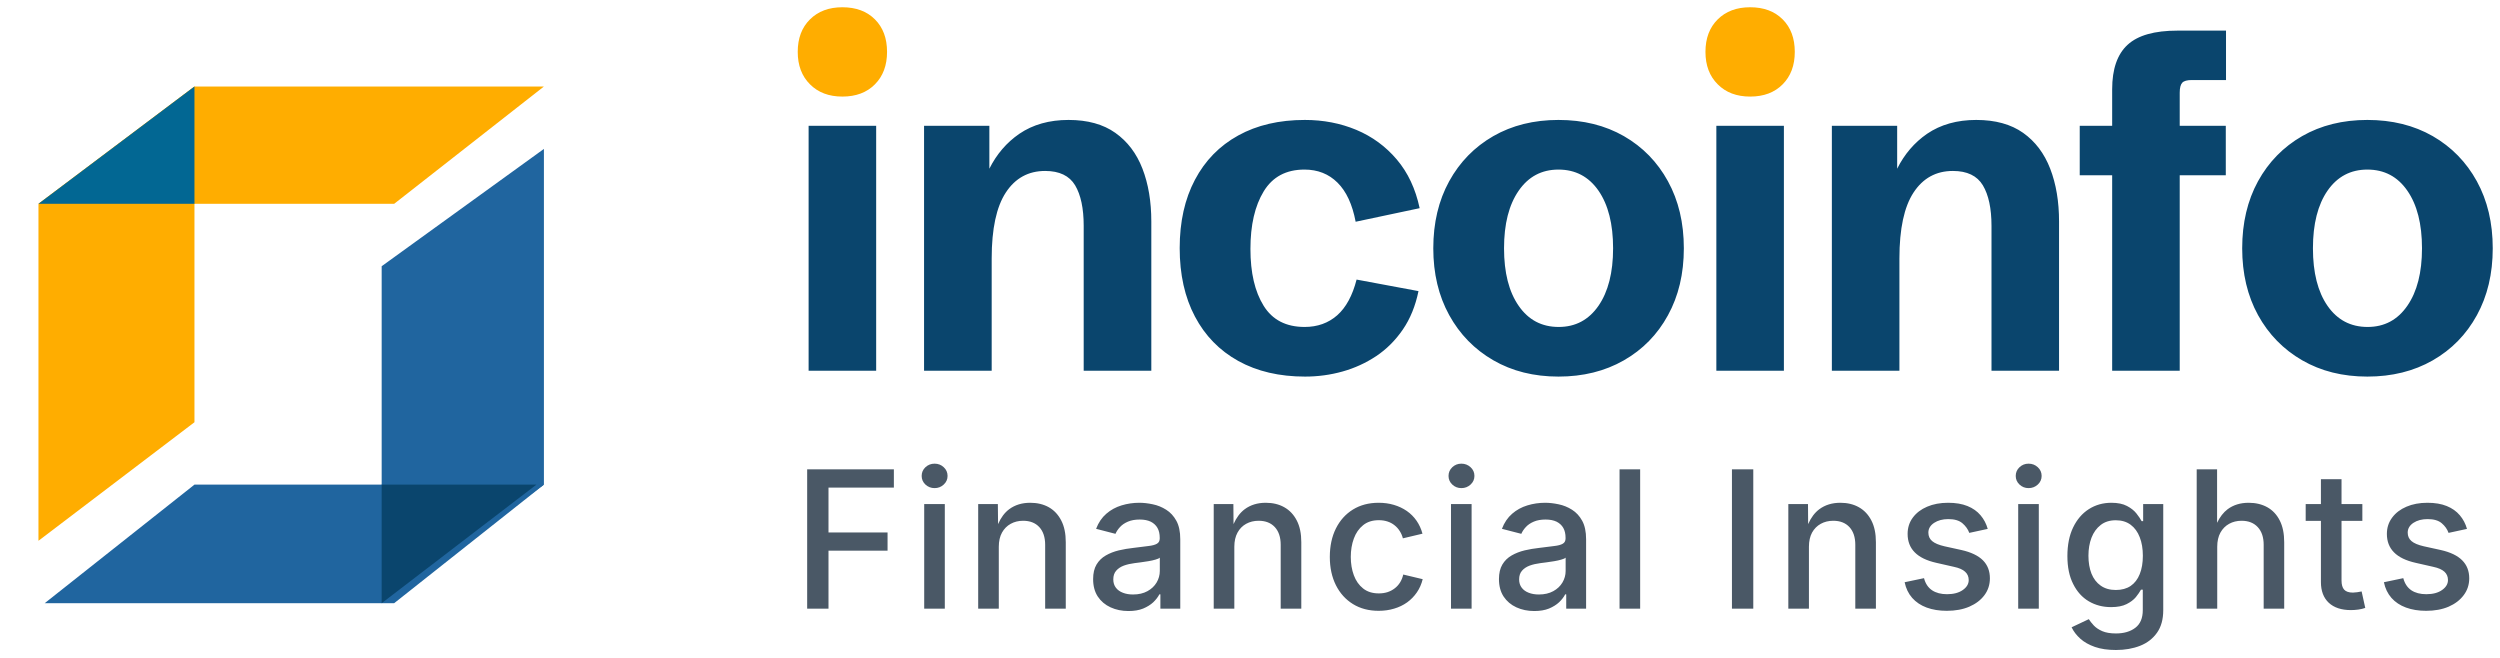
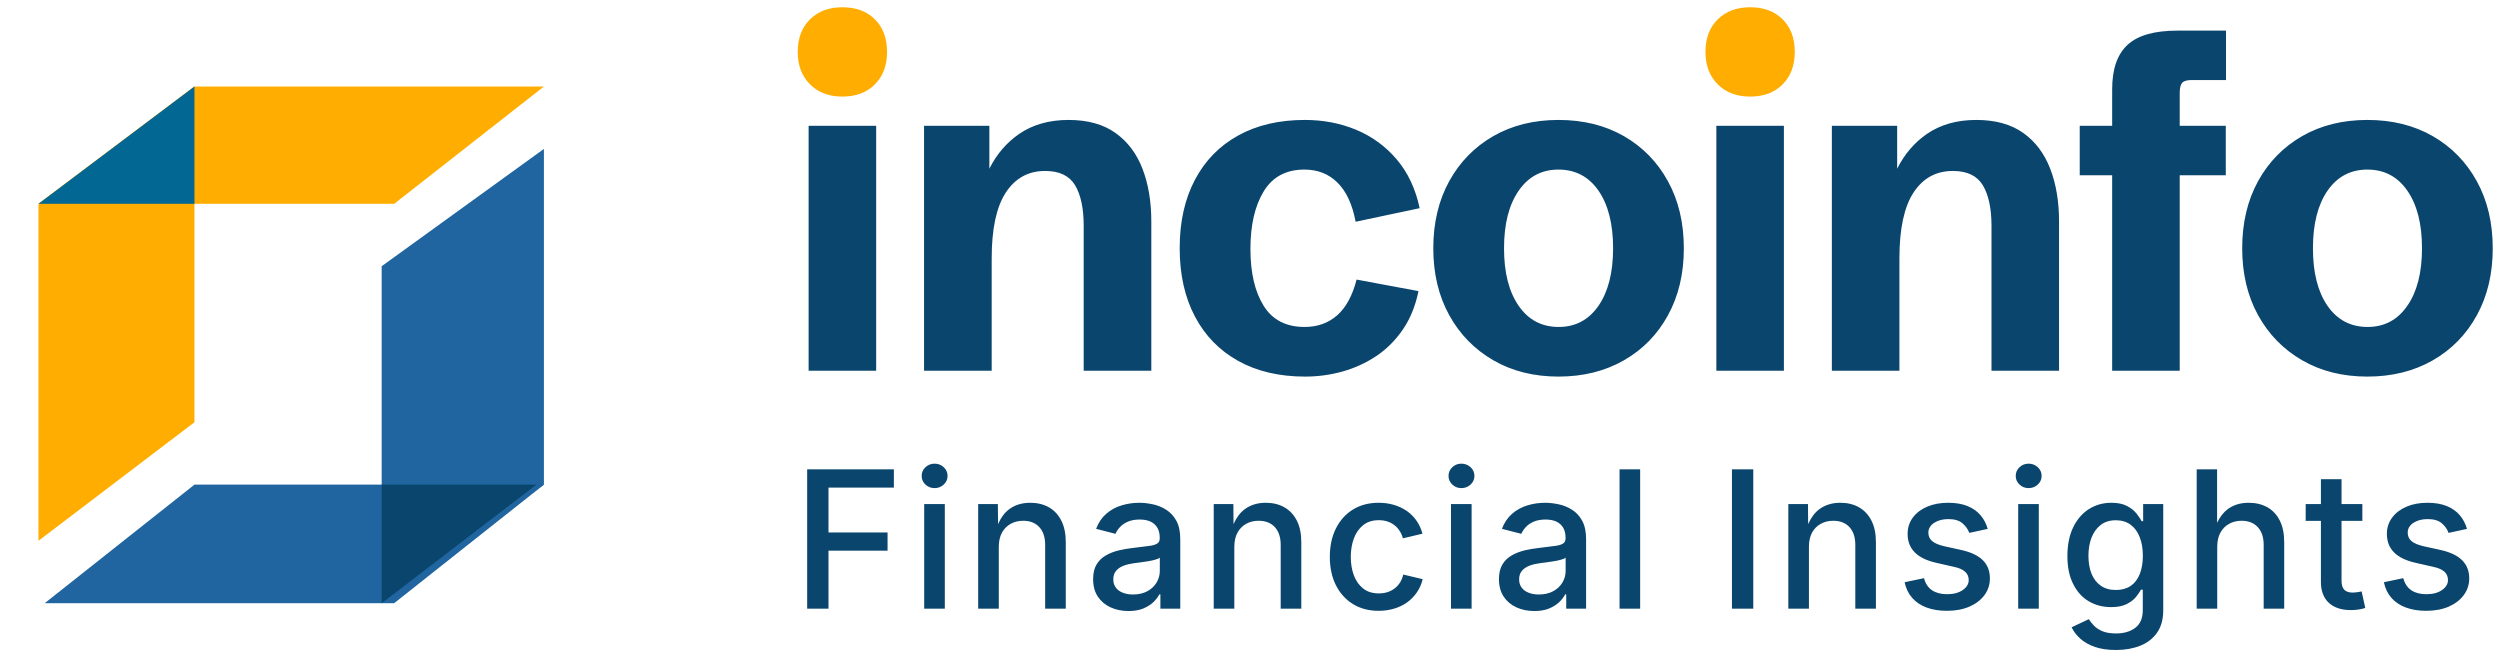
<svg xmlns="http://www.w3.org/2000/svg" viewBox="-1 -2.29 344.54 90.58" width="344.54" height="90.58" role="img" aria-labelledby="logo-title">
  <g transform="scale(1.72)">
    <path fill="#FFAD00" d="M2.5 15 15 5.6v26.9L2.5 42z" />
    <path fill="#FFAD00" d="M2.5 15 15 5.6h28L31 15z" />
    <path fill="#026793" d="M2.5 15 15 5.6V15z" />
    <path fill="#20659F" d="M30 20 43 10.6v26.9L30 47z" />
    <path fill="#20659F" d="M3 47l12-9.5h28L31 47z" />
    <path fill="#0A456D" d="M30 37.5h12.4L30 47z" />
  </g>
  <path fill="#0A456D" d="M119.75 48.80L110.44 48.80L110.44 15.05L119.75 15.05M135.67 48.80L126.35 48.80L126.35 15.05L135.35 15.05L135.35 20.96Q136.85 17.96 139.48 16.15Q142.29 14.24 146.26 14.24Q150.20 14.24 152.71 16.02Q155.23 17.80 156.45 20.96Q157.67 24.11 157.67 28.24L157.67 48.80L148.35 48.80L148.35 28.83Q148.35 25.24 147.17 23.25Q145.98 21.27 143.04 21.27Q139.57 21.27 137.62 24.24Q135.67 27.21 135.67 33.33M178.86 49.61Q173.55 49.61 169.66 47.46Q165.77 45.30 163.68 41.33Q161.58 37.36 161.58 31.90Q161.58 26.46 163.68 22.49Q165.77 18.52 169.65 16.38Q173.52 14.24 178.83 14.24Q182.65 14.24 185.93 15.61Q189.21 16.99 191.50 19.69Q193.80 22.40 194.65 26.40L185.83 28.27Q185.15 24.68 183.33 22.88Q181.52 21.08 178.77 21.08Q174.99 21.08 173.16 24.08Q171.33 27.08 171.33 32.02Q171.33 36.93 173.15 39.85Q174.96 42.77 178.80 42.77Q181.46 42.77 183.29 41.16Q185.11 39.55 185.96 36.24L194.49 37.83Q193.86 40.90 192.33 43.13Q190.80 45.36 188.66 46.79Q186.52 48.21 184.02 48.91Q181.52 49.61 178.86 49.61M213.78 49.61Q208.69 49.61 204.80 47.36Q200.91 45.11 198.72 41.13Q196.53 37.15 196.53 31.93Q196.53 26.68 198.72 22.69Q200.91 18.71 204.80 16.47Q208.69 14.24 213.78 14.24Q218.91 14.24 222.80 16.47Q226.69 18.71 228.87 22.69Q231.06 26.68 231.06 31.93Q231.06 37.18 228.87 41.16Q226.69 45.15 222.78 47.38Q218.87 49.61 213.78 49.61M213.81 42.77Q217.28 42.77 219.30 39.85Q221.31 36.93 221.31 31.93Q221.31 26.90 219.30 23.99Q217.28 21.08 213.78 21.08Q210.31 21.08 208.30 23.99Q206.28 26.90 206.28 31.93Q206.28 36.96 208.30 39.86Q210.31 42.77 213.81 42.77M244.85 48.80L235.54 48.80L235.54 15.05L244.85 15.05M260.77 48.80L251.46 48.80L251.46 15.05L260.46 15.05L260.46 20.96Q261.96 17.96 264.58 16.15Q267.39 14.24 271.36 14.24Q275.30 14.24 277.82 16.02Q280.33 17.80 281.55 20.96Q282.77 24.11 282.77 28.24L282.77 48.80L273.46 48.80L273.46 28.83Q273.46 25.24 272.27 23.25Q271.08 21.27 268.14 21.27Q264.67 21.27 262.72 24.24Q260.77 27.21 260.77 33.33M299.40 48.80L290.09 48.80L290.09 21.86L285.62 21.86L285.62 15.05L290.09 15.05L290.09 10.02Q290.09 5.83 292.22 3.88Q294.34 1.93 299.09 1.93L305.78 1.93L305.78 8.74L301.06 8.74Q300.09 8.74 299.75 9.11Q299.40 9.49 299.40 10.49L299.40 15.05L305.75 15.05L305.75 21.86L299.40 21.86M325.26 49.61Q320.16 49.61 316.27 47.36Q312.38 45.11 310.19 41.13Q308.01 37.15 308.01 31.93Q308.01 26.68 310.19 22.69Q312.38 18.71 316.27 16.47Q320.16 14.24 325.26 14.24Q330.38 14.24 334.27 16.47Q338.16 18.71 340.35 22.69Q342.54 26.68 342.54 31.93Q342.54 37.18 340.35 41.16Q338.16 45.15 334.26 47.38Q330.35 49.61 325.26 49.61M325.29 42.77Q328.76 42.77 330.77 39.85Q332.79 36.93 332.79 31.93Q332.79 26.90 330.77 23.99Q328.76 21.08 325.26 21.08Q321.79 21.08 319.77 23.99Q317.76 26.90 317.76 31.93Q317.76 36.96 319.77 39.86Q321.79 42.77 325.29 42.77" />
  <path fill="#ffad00" d="M115.09 11.02Q112.31 11.02 110.63 9.33Q108.94 7.65 108.94 4.86Q108.94 2.05 110.63 0.38Q112.31-1.29 115.09-1.29Q117.91-1.29 119.58 0.38Q121.25 2.05 121.25 4.86Q121.25 7.65 119.58 9.33Q117.91 11.02 115.09 11.02M240.20 11.02Q237.41 11.02 235.73 9.33Q234.04 7.65 234.04 4.86Q234.04 2.05 235.73 0.38Q237.41-1.29 240.20-1.29Q243.01-1.29 244.68 0.38Q246.35 2.05 246.35 4.86Q246.35 7.65 244.68 9.33Q243.01 11.02 240.20 11.02" />
-   <path fill="#4A5866" d="M113.18 81.59L110.24 81.59L110.24 62.39L122.19 62.39L122.19 64.91L113.18 64.91L113.18 71.09L121.32 71.09L121.32 73.60L113.18 73.60M129.21 81.59L126.37 81.59L126.37 67.18L129.21 67.18L129.21 81.59M127.80 64.98Q127.07 64.98 126.54 64.49Q126.02 64 126.02 63.30Q126.02 62.59 126.54 62.10Q127.07 61.61 127.80 61.61Q128.54 61.61 129.06 62.10Q129.59 62.59 129.59 63.30Q129.59 64 129.06 64.49Q128.54 64.98 127.80 64.98M136.65 73.06L136.65 81.59L133.81 81.59L133.81 67.18L136.52 67.18L136.55 69.94Q137.14 68.59 138.08 67.89Q139.28 67 140.98 67Q142.45 67 143.55 67.62Q144.64 68.24 145.26 69.45Q145.88 70.65 145.88 72.44L145.88 81.59L143.04 81.59L143.04 72.79Q143.04 71.23 142.23 70.35Q141.42 69.48 140 69.48Q139.05 69.48 138.29 69.90Q137.53 70.32 137.09 71.11Q136.65 71.91 136.65 73.06M154.52 81.92Q153.16 81.92 152.05 81.41Q150.94 80.90 150.29 79.92Q149.65 78.94 149.65 77.52Q149.65 76.30 150.12 75.51Q150.59 74.72 151.40 74.26Q152.20 73.80 153.19 73.56Q154.17 73.33 155.19 73.22Q156.47 73.06 157.27 72.96Q158.07 72.87 158.45 72.64Q158.83 72.42 158.83 71.91L158.83 71.84Q158.83 71.02 158.52 70.47Q158.21 69.92 157.60 69.61Q156.98 69.31 156.07 69.31Q155.13 69.31 154.45 69.60Q153.77 69.89 153.36 70.34Q152.94 70.79 152.73 71.28L150.06 70.59Q150.55 69.30 151.47 68.51Q152.38 67.72 153.57 67.36Q154.75 67 156.02 67Q156.89 67 157.87 67.21Q158.85 67.41 159.72 67.96Q160.58 68.50 161.12 69.48Q161.66 70.46 161.66 72.03L161.66 81.59L158.92 81.59L158.92 79.62L158.78 79.62Q158.49 80.18 157.94 80.71Q157.38 81.23 156.54 81.58Q155.70 81.92 154.52 81.92M155.15 79.64Q156.31 79.64 157.14 79.18Q157.96 78.73 158.40 77.99Q158.84 77.24 158.84 76.40L158.84 74.56Q158.69 74.71 158.25 74.83Q157.82 74.96 157.27 75.05Q156.71 75.15 156.20 75.21Q155.68 75.28 155.35 75.32Q154.55 75.42 153.88 75.66Q153.22 75.91 152.83 76.36Q152.43 76.81 152.43 77.56Q152.43 78.24 152.79 78.71Q153.14 79.17 153.75 79.40Q154.35 79.64 155.15 79.64M169.11 73.06L169.11 81.59L166.27 81.59L166.27 67.18L168.98 67.18L169 69.94Q169.60 68.59 170.54 67.89Q171.74 67 173.44 67Q174.91 67 176 67.62Q177.10 68.24 177.72 69.45Q178.34 70.65 178.34 72.44L178.34 81.59L175.50 81.59L175.50 72.79Q175.50 71.23 174.69 70.35Q173.88 69.48 172.46 69.48Q171.50 69.48 170.74 69.90Q169.98 70.32 169.55 71.11Q169.11 71.91 169.11 73.06M189 81.89Q186.97 81.89 185.46 80.96Q183.95 80.03 183.11 78.36Q182.27 76.68 182.27 74.47Q182.27 72.22 183.11 70.54Q183.95 68.86 185.46 67.93Q186.97 67 189 67Q190.12 67 191.10 67.29Q192.08 67.58 192.88 68.13Q193.67 68.68 194.22 69.47Q194.77 70.26 195.04 71.26L192.34 71.90Q192.20 71.35 191.90 70.89Q191.61 70.43 191.19 70.10Q190.77 69.76 190.22 69.58Q189.67 69.40 189.02 69.40Q187.71 69.40 186.86 70.09Q186 70.78 185.58 71.93Q185.16 73.07 185.16 74.47Q185.16 75.85 185.58 76.99Q186 78.13 186.86 78.81Q187.71 79.49 189.02 79.49Q189.69 79.49 190.24 79.31Q190.80 79.12 191.23 78.78Q191.67 78.44 191.97 77.95Q192.26 77.47 192.39 76.89L195.07 77.53Q194.82 78.55 194.26 79.36Q193.71 80.16 192.92 80.73Q192.12 81.30 191.13 81.59Q190.14 81.89 189 81.89M201.81 81.59L198.97 81.59L198.97 67.18L201.81 67.18L201.81 81.59M200.40 64.98Q199.67 64.98 199.15 64.49Q198.63 64 198.63 63.30Q198.63 62.59 199.15 62.10Q199.67 61.61 200.40 61.61Q201.14 61.61 201.67 62.10Q202.20 62.59 202.20 63.30Q202.20 64 201.67 64.49Q201.14 64.98 200.40 64.98M210.45 81.92Q209.09 81.92 207.98 81.41Q206.87 80.90 206.22 79.92Q205.58 78.94 205.58 77.52Q205.58 76.30 206.05 75.51Q206.52 74.72 207.33 74.26Q208.13 73.80 209.12 73.56Q210.10 73.33 211.12 73.22Q212.40 73.06 213.20 72.96Q214 72.87 214.38 72.64Q214.76 72.42 214.76 71.91L214.76 71.84Q214.76 71.02 214.45 70.47Q214.14 69.92 213.53 69.61Q212.91 69.31 212 69.31Q211.06 69.31 210.38 69.60Q209.70 69.89 209.29 70.34Q208.87 70.79 208.66 71.28L205.99 70.59Q206.48 69.30 207.40 68.51Q208.31 67.72 209.50 67.36Q210.68 67 211.95 67Q212.82 67 213.80 67.21Q214.78 67.41 215.65 67.96Q216.51 68.50 217.05 69.48Q217.59 70.46 217.59 72.03L217.59 81.59L214.85 81.59L214.85 79.62L214.71 79.62Q214.42 80.18 213.87 80.71Q213.31 81.23 212.47 81.58Q211.62 81.92 210.45 81.92M211.08 79.64Q212.24 79.64 213.07 79.18Q213.89 78.73 214.33 77.99Q214.77 77.24 214.77 76.40L214.77 74.56Q214.62 74.71 214.18 74.83Q213.75 74.96 213.20 75.05Q212.64 75.15 212.13 75.21Q211.61 75.28 211.28 75.32Q210.48 75.42 209.81 75.66Q209.15 75.91 208.76 76.36Q208.36 76.81 208.36 77.56Q208.36 78.24 208.72 78.71Q209.07 79.17 209.68 79.40Q210.28 79.64 211.08 79.64M222.20 62.39L225.04 62.39L225.04 81.59L222.20 81.59M237.69 62.39L240.63 62.39L240.63 81.59L237.69 81.59M248.30 73.06L248.30 81.59L245.46 81.59L245.46 67.18L248.17 67.18L248.19 69.94Q248.79 68.59 249.73 67.89Q250.93 67 252.63 67Q254.10 67 255.19 67.62Q256.29 68.24 256.91 69.45Q257.53 70.65 257.53 72.44L257.53 81.59L254.69 81.59L254.69 72.79Q254.69 71.23 253.88 70.35Q253.07 69.48 251.65 69.48Q250.69 69.48 249.93 69.90Q249.17 70.32 248.73 71.11Q248.30 71.91 248.30 73.06M267.30 81.89Q265.74 81.89 264.52 81.44Q263.31 80.99 262.53 80.11Q261.75 79.22 261.49 77.95L264.16 77.39Q264.45 78.51 265.27 79.06Q266.08 79.60 267.33 79.60Q268.69 79.60 269.51 79.02Q270.32 78.45 270.32 77.65Q270.32 76.95 269.82 76.50Q269.33 76.05 268.29 75.83L265.87 75.28Q263.86 74.83 262.88 73.83Q261.90 72.84 261.90 71.29Q261.90 70.01 262.62 69.04Q263.34 68.07 264.59 67.54Q265.85 67 267.48 67Q269.04 67 270.15 67.45Q271.26 67.90 271.95 68.72Q272.64 69.53 272.94 70.60L270.40 71.15Q270.12 70.39 269.45 69.82Q268.78 69.25 267.51 69.25Q266.34 69.25 265.55 69.77Q264.76 70.30 264.76 71.11Q264.76 71.84 265.28 72.28Q265.81 72.73 266.99 73L269.31 73.51Q271.31 73.96 272.28 74.93Q273.24 75.90 273.24 77.41Q273.24 78.72 272.49 79.73Q271.74 80.74 270.40 81.32Q269.07 81.89 267.30 81.89M279.98 81.59L277.14 81.59L277.14 67.18L279.98 67.18L279.98 81.59M278.57 64.98Q277.84 64.98 277.32 64.49Q276.80 64 276.80 63.30Q276.80 62.59 277.32 62.10Q277.84 61.61 278.57 61.61Q279.31 61.61 279.84 62.10Q280.37 62.59 280.37 63.30Q280.37 64 279.84 64.49Q279.31 64.98 278.57 64.98M290.61 87.29Q288.94 87.29 287.72 86.87Q286.49 86.44 285.70 85.73Q284.91 85.02 284.50 84.16L286.87 83.04Q287.13 83.45 287.56 83.91Q287.99 84.37 288.72 84.69Q289.46 85.01 290.61 85.01Q292.26 85.01 293.28 84.23Q294.31 83.45 294.31 81.79L294.31 78.98L294.06 78.98Q293.80 79.45 293.35 80.01Q292.89 80.56 292.07 80.97Q291.25 81.38 289.94 81.38Q288.23 81.38 286.87 80.58Q285.51 79.78 284.72 78.20Q283.92 76.63 283.92 74.34Q283.92 72.04 284.71 70.40Q285.50 68.76 286.87 67.88Q288.25 67 289.98 67Q291.30 67 292.13 67.44Q292.97 67.88 293.44 68.48Q293.91 69.08 294.15 69.53L294.36 69.53L294.36 67.18L297.13 67.18L297.13 81.80Q297.13 83.70 296.27 84.91Q295.41 86.13 293.94 86.71Q292.46 87.29 290.61 87.29M290.59 79.02Q291.81 79.02 292.64 78.46Q293.47 77.89 293.89 76.83Q294.32 75.77 294.32 74.30Q294.32 72.84 293.89 71.75Q293.47 70.65 292.64 70.03Q291.81 69.41 290.59 69.41Q289.34 69.41 288.51 70.06Q287.67 70.71 287.24 71.82Q286.82 72.92 286.82 74.30Q286.82 75.70 287.24 76.77Q287.67 77.83 288.51 78.42Q289.36 79.02 290.59 79.02M304.57 73.06L304.57 81.59L301.74 81.59L301.74 62.39L304.55 62.39L304.55 69.76Q305.13 68.55 306 67.89Q307.20 67 308.90 67Q310.37 67 311.48 67.62Q312.58 68.24 313.19 69.45Q313.80 70.65 313.80 72.44L313.80 81.59L310.97 81.59L310.97 72.79Q310.97 71.23 310.15 70.35Q309.34 69.48 307.92 69.48Q306.97 69.48 306.21 69.90Q305.45 70.32 305.01 71.11Q304.57 71.91 304.57 73.06M321.70 67.18L324.57 67.18L324.57 69.49L321.70 69.49L321.70 77.70Q321.70 78.57 322.06 78.97Q322.43 79.38 323.27 79.38Q323.49 79.38 323.85 79.33Q324.21 79.27 324.47 79.22L324.97 81.49Q324.52 81.65 324 81.72Q323.49 81.79 322.99 81.79Q321.03 81.79 319.94 80.78Q318.86 79.76 318.86 77.93L318.86 69.49L316.76 69.49L316.76 67.18L318.86 67.18L318.86 63.75L321.70 63.75M333.36 81.89Q331.80 81.89 330.58 81.44Q329.36 80.99 328.58 80.11Q327.80 79.22 327.54 77.95L330.21 77.39Q330.51 78.51 331.32 79.06Q332.13 79.60 333.38 79.60Q334.75 79.60 335.56 79.02Q336.37 78.45 336.37 77.65Q336.37 76.95 335.88 76.50Q335.38 76.05 334.35 75.83L331.93 75.28Q329.91 74.83 328.93 73.83Q327.95 72.84 327.95 71.29Q327.95 70.01 328.68 69.04Q329.40 68.07 330.65 67.54Q331.90 67 333.54 67Q335.10 67 336.20 67.45Q337.31 67.90 338 68.72Q338.69 69.53 338.99 70.60L336.45 71.15Q336.18 70.39 335.51 69.82Q334.84 69.25 333.56 69.25Q332.39 69.25 331.60 69.77Q330.82 70.30 330.82 71.11Q330.82 71.84 331.34 72.28Q331.86 72.73 333.05 73L335.37 73.51Q337.37 73.96 338.33 74.93Q339.30 75.90 339.30 77.41Q339.30 78.72 338.54 79.73Q337.79 80.74 336.46 81.32Q335.12 81.89 333.36 81.89" />
+   <path fill="#0A456D" d="M113.18 81.59L110.24 81.59L110.24 62.39L122.19 62.39L122.19 64.91L113.18 64.91L113.18 71.09L121.32 71.09L121.32 73.60L113.18 73.60M129.21 81.59L126.37 81.59L126.37 67.18L129.21 67.18L129.21 81.59M127.80 64.98Q127.07 64.98 126.54 64.49Q126.02 64 126.02 63.30Q126.02 62.59 126.54 62.10Q127.07 61.61 127.80 61.61Q128.54 61.61 129.06 62.10Q129.59 62.59 129.59 63.30Q129.59 64 129.06 64.49Q128.54 64.98 127.80 64.98M136.65 73.06L136.65 81.59L133.81 81.59L133.81 67.18L136.52 67.18L136.55 69.94Q137.14 68.59 138.08 67.89Q139.28 67 140.98 67Q142.45 67 143.55 67.62Q144.64 68.24 145.26 69.45Q145.88 70.65 145.88 72.44L145.88 81.59L143.04 81.59L143.04 72.79Q143.04 71.23 142.23 70.35Q141.42 69.48 140 69.48Q139.05 69.48 138.29 69.90Q137.53 70.32 137.09 71.11Q136.65 71.91 136.65 73.06M154.52 81.92Q153.16 81.92 152.05 81.41Q150.94 80.90 150.29 79.92Q149.65 78.94 149.65 77.52Q149.65 76.30 150.12 75.51Q150.59 74.72 151.40 74.26Q152.20 73.80 153.19 73.56Q154.17 73.33 155.19 73.22Q156.47 73.06 157.27 72.96Q158.07 72.87 158.45 72.64Q158.83 72.42 158.83 71.91L158.83 71.84Q158.83 71.02 158.52 70.47Q158.21 69.92 157.60 69.61Q156.98 69.31 156.07 69.31Q155.13 69.31 154.45 69.60Q153.77 69.89 153.36 70.34Q152.94 70.79 152.73 71.28L150.06 70.59Q150.55 69.30 151.47 68.51Q152.38 67.72 153.57 67.36Q154.75 67 156.02 67Q156.89 67 157.87 67.21Q158.85 67.41 159.72 67.96Q160.58 68.50 161.12 69.48Q161.66 70.46 161.66 72.03L161.66 81.59L158.92 81.59L158.92 79.62L158.78 79.62Q158.49 80.18 157.94 80.71Q157.38 81.23 156.54 81.58Q155.70 81.92 154.52 81.92M155.15 79.64Q156.31 79.64 157.14 79.18Q157.96 78.73 158.40 77.99Q158.84 77.24 158.84 76.40L158.84 74.56Q158.69 74.71 158.25 74.83Q157.82 74.96 157.27 75.05Q156.71 75.15 156.20 75.21Q155.68 75.28 155.35 75.32Q154.55 75.42 153.88 75.66Q153.22 75.91 152.83 76.36Q152.43 76.81 152.43 77.56Q152.43 78.24 152.79 78.71Q153.14 79.17 153.75 79.40Q154.35 79.64 155.15 79.64M169.11 73.06L169.11 81.59L166.27 81.59L166.27 67.18L168.98 67.18L169 69.94Q169.60 68.59 170.54 67.89Q171.74 67 173.44 67Q174.91 67 176 67.62Q177.10 68.24 177.72 69.45Q178.34 70.65 178.34 72.44L178.34 81.59L175.50 81.59L175.50 72.79Q175.50 71.23 174.69 70.35Q173.88 69.48 172.46 69.48Q171.50 69.48 170.74 69.90Q169.98 70.32 169.55 71.11Q169.11 71.91 169.11 73.06M189 81.89Q186.97 81.89 185.46 80.96Q183.95 80.03 183.11 78.36Q182.27 76.68 182.27 74.47Q182.27 72.22 183.11 70.54Q183.95 68.86 185.46 67.93Q186.97 67 189 67Q190.12 67 191.10 67.29Q192.08 67.58 192.88 68.13Q193.67 68.68 194.22 69.47Q194.77 70.26 195.04 71.26L192.34 71.90Q192.20 71.35 191.90 70.89Q191.61 70.43 191.19 70.10Q190.77 69.76 190.22 69.58Q189.67 69.40 189.02 69.40Q187.71 69.40 186.86 70.09Q186 70.78 185.58 71.93Q185.16 73.07 185.16 74.47Q185.16 75.85 185.58 76.99Q186 78.13 186.86 78.81Q187.71 79.49 189.02 79.49Q189.69 79.49 190.24 79.31Q190.80 79.12 191.23 78.78Q191.67 78.44 191.97 77.95Q192.26 77.47 192.39 76.89L195.07 77.53Q194.82 78.55 194.26 79.36Q193.71 80.16 192.92 80.73Q192.12 81.30 191.13 81.59Q190.14 81.89 189 81.89M201.81 81.59L198.97 81.59L198.97 67.18L201.81 67.18L201.81 81.59M200.40 64.98Q199.67 64.98 199.15 64.49Q198.63 64 198.63 63.30Q198.63 62.59 199.15 62.10Q199.67 61.61 200.40 61.61Q201.14 61.61 201.67 62.10Q202.20 62.59 202.20 63.30Q202.20 64 201.67 64.49Q201.14 64.98 200.40 64.98M210.45 81.92Q209.09 81.92 207.98 81.41Q206.87 80.90 206.22 79.92Q205.58 78.94 205.58 77.52Q205.58 76.30 206.05 75.51Q206.52 74.72 207.33 74.26Q208.13 73.80 209.12 73.56Q210.10 73.33 211.12 73.22Q212.40 73.06 213.20 72.96Q214 72.87 214.38 72.64Q214.76 72.42 214.76 71.91L214.76 71.84Q214.76 71.02 214.45 70.47Q214.14 69.92 213.53 69.61Q212.91 69.31 212 69.31Q211.06 69.31 210.38 69.60Q209.70 69.89 209.29 70.34Q208.87 70.79 208.66 71.28L205.99 70.59Q206.48 69.30 207.40 68.51Q208.31 67.72 209.50 67.36Q210.68 67 211.95 67Q212.82 67 213.80 67.21Q214.78 67.41 215.65 67.96Q216.51 68.50 217.05 69.48Q217.59 70.46 217.59 72.03L217.59 81.59L214.85 81.59L214.85 79.62L214.71 79.62Q214.42 80.18 213.87 80.71Q213.31 81.23 212.47 81.58Q211.62 81.92 210.45 81.92M211.08 79.64Q212.24 79.64 213.07 79.18Q213.89 78.73 214.33 77.99Q214.77 77.24 214.77 76.40L214.77 74.56Q214.62 74.71 214.18 74.83Q213.75 74.96 213.20 75.05Q212.64 75.15 212.13 75.21Q211.61 75.28 211.28 75.32Q210.48 75.42 209.81 75.66Q209.15 75.91 208.76 76.36Q208.36 76.81 208.36 77.56Q208.36 78.24 208.72 78.71Q209.07 79.17 209.68 79.40Q210.28 79.64 211.08 79.64M222.20 62.39L225.04 62.39L225.04 81.59L222.20 81.59M237.69 62.39L240.63 62.39L240.63 81.59L237.69 81.59M248.30 73.06L248.30 81.59L245.46 81.59L245.46 67.18L248.17 67.18L248.19 69.94Q248.79 68.59 249.73 67.89Q250.93 67 252.63 67Q254.10 67 255.19 67.62Q256.29 68.24 256.91 69.45Q257.53 70.65 257.53 72.44L257.53 81.59L254.69 81.59L254.69 72.79Q254.69 71.23 253.88 70.35Q253.07 69.48 251.65 69.48Q250.69 69.48 249.93 69.90Q249.17 70.32 248.73 71.11Q248.30 71.91 248.30 73.06M267.30 81.89Q265.74 81.89 264.52 81.44Q263.31 80.99 262.53 80.11Q261.75 79.22 261.49 77.95L264.16 77.39Q264.45 78.51 265.27 79.06Q266.08 79.60 267.33 79.60Q268.69 79.60 269.51 79.02Q270.32 78.45 270.32 77.65Q270.32 76.95 269.82 76.50Q269.33 76.05 268.29 75.83L265.87 75.28Q263.86 74.83 262.88 73.83Q261.90 72.84 261.90 71.29Q261.90 70.01 262.62 69.04Q263.34 68.07 264.59 67.54Q265.85 67 267.48 67Q269.04 67 270.15 67.45Q271.26 67.90 271.95 68.72Q272.64 69.53 272.94 70.60L270.40 71.15Q270.12 70.39 269.45 69.82Q268.78 69.25 267.51 69.25Q266.34 69.25 265.55 69.77Q264.76 70.30 264.76 71.11Q264.76 71.84 265.28 72.28Q265.81 72.73 266.99 73L269.31 73.51Q271.31 73.96 272.28 74.93Q273.24 75.90 273.24 77.41Q273.24 78.72 272.49 79.73Q271.74 80.74 270.40 81.32Q269.07 81.89 267.30 81.89M279.98 81.59L277.14 81.59L277.14 67.18L279.98 67.18L279.98 81.59M278.57 64.98Q277.84 64.98 277.32 64.49Q276.80 64 276.80 63.30Q276.80 62.59 277.32 62.10Q277.84 61.61 278.57 61.61Q279.31 61.61 279.84 62.10Q280.37 62.59 280.37 63.30Q280.37 64 279.84 64.49Q279.31 64.98 278.57 64.98M290.61 87.29Q288.94 87.29 287.72 86.87Q286.49 86.44 285.70 85.73Q284.91 85.02 284.50 84.16L286.87 83.04Q287.13 83.45 287.56 83.91Q287.99 84.37 288.72 84.69Q289.46 85.01 290.61 85.01Q292.26 85.01 293.28 84.23Q294.31 83.45 294.31 81.79L294.31 78.98L294.06 78.98Q293.80 79.45 293.35 80.01Q292.89 80.56 292.07 80.97Q291.25 81.38 289.94 81.38Q288.23 81.38 286.87 80.58Q285.51 79.78 284.72 78.20Q283.92 76.63 283.92 74.34Q283.92 72.04 284.71 70.40Q285.50 68.76 286.87 67.88Q288.25 67 289.98 67Q291.30 67 292.13 67.44Q292.97 67.88 293.44 68.48Q293.91 69.08 294.15 69.53L294.36 69.53L294.36 67.18L297.13 67.18L297.13 81.80Q297.13 83.70 296.27 84.91Q295.41 86.13 293.94 86.71Q292.46 87.29 290.61 87.29M290.59 79.02Q291.81 79.02 292.64 78.46Q293.47 77.89 293.89 76.83Q294.32 75.77 294.32 74.30Q294.32 72.84 293.89 71.75Q293.47 70.65 292.64 70.03Q291.81 69.41 290.59 69.41Q289.34 69.41 288.51 70.06Q287.67 70.71 287.24 71.82Q286.82 72.92 286.82 74.30Q286.82 75.70 287.24 76.77Q287.67 77.83 288.51 78.42Q289.36 79.02 290.59 79.02M304.57 73.06L304.57 81.59L301.74 81.59L301.74 62.39L304.55 62.39L304.55 69.76Q305.13 68.55 306 67.89Q307.20 67 308.90 67Q310.37 67 311.48 67.62Q312.58 68.24 313.19 69.45Q313.80 70.65 313.80 72.44L313.80 81.59L310.97 81.59L310.97 72.79Q310.97 71.23 310.15 70.35Q309.34 69.48 307.92 69.48Q306.97 69.48 306.21 69.90Q305.45 70.32 305.01 71.11Q304.57 71.91 304.57 73.06M321.70 67.18L324.57 67.18L324.57 69.49L321.70 69.49L321.70 77.70Q321.70 78.57 322.06 78.97Q322.43 79.38 323.27 79.38Q323.49 79.38 323.85 79.33Q324.21 79.27 324.47 79.22L324.97 81.49Q324.52 81.65 324 81.72Q323.49 81.79 322.99 81.79Q321.03 81.79 319.94 80.78Q318.86 79.76 318.86 77.93L318.86 69.49L316.76 69.49L316.76 67.18L318.86 67.18L318.86 63.75L321.70 63.75M333.36 81.89Q331.80 81.89 330.58 81.44Q329.36 80.99 328.58 80.11Q327.80 79.22 327.54 77.95L330.21 77.39Q330.51 78.51 331.32 79.06Q332.13 79.60 333.38 79.60Q334.75 79.60 335.56 79.02Q336.37 78.45 336.37 77.65Q336.37 76.95 335.88 76.50Q335.38 76.05 334.35 75.83L331.93 75.28Q329.91 74.83 328.93 73.83Q327.95 72.84 327.95 71.29Q327.95 70.01 328.68 69.04Q329.40 68.07 330.65 67.54Q331.90 67 333.54 67Q335.10 67 336.20 67.45Q337.31 67.90 338 68.72Q338.69 69.53 338.99 70.60L336.45 71.15Q336.18 70.39 335.51 69.82Q334.84 69.25 333.56 69.25Q332.39 69.25 331.60 69.77Q330.82 70.30 330.82 71.11Q330.82 71.84 331.34 72.28Q331.86 72.73 333.05 73L335.37 73.51Q337.37 73.96 338.33 74.93Q339.30 75.90 339.30 77.41Q339.30 78.72 338.54 79.73Q337.79 80.74 336.46 81.32Q335.12 81.89 333.36 81.89" />
</svg>
